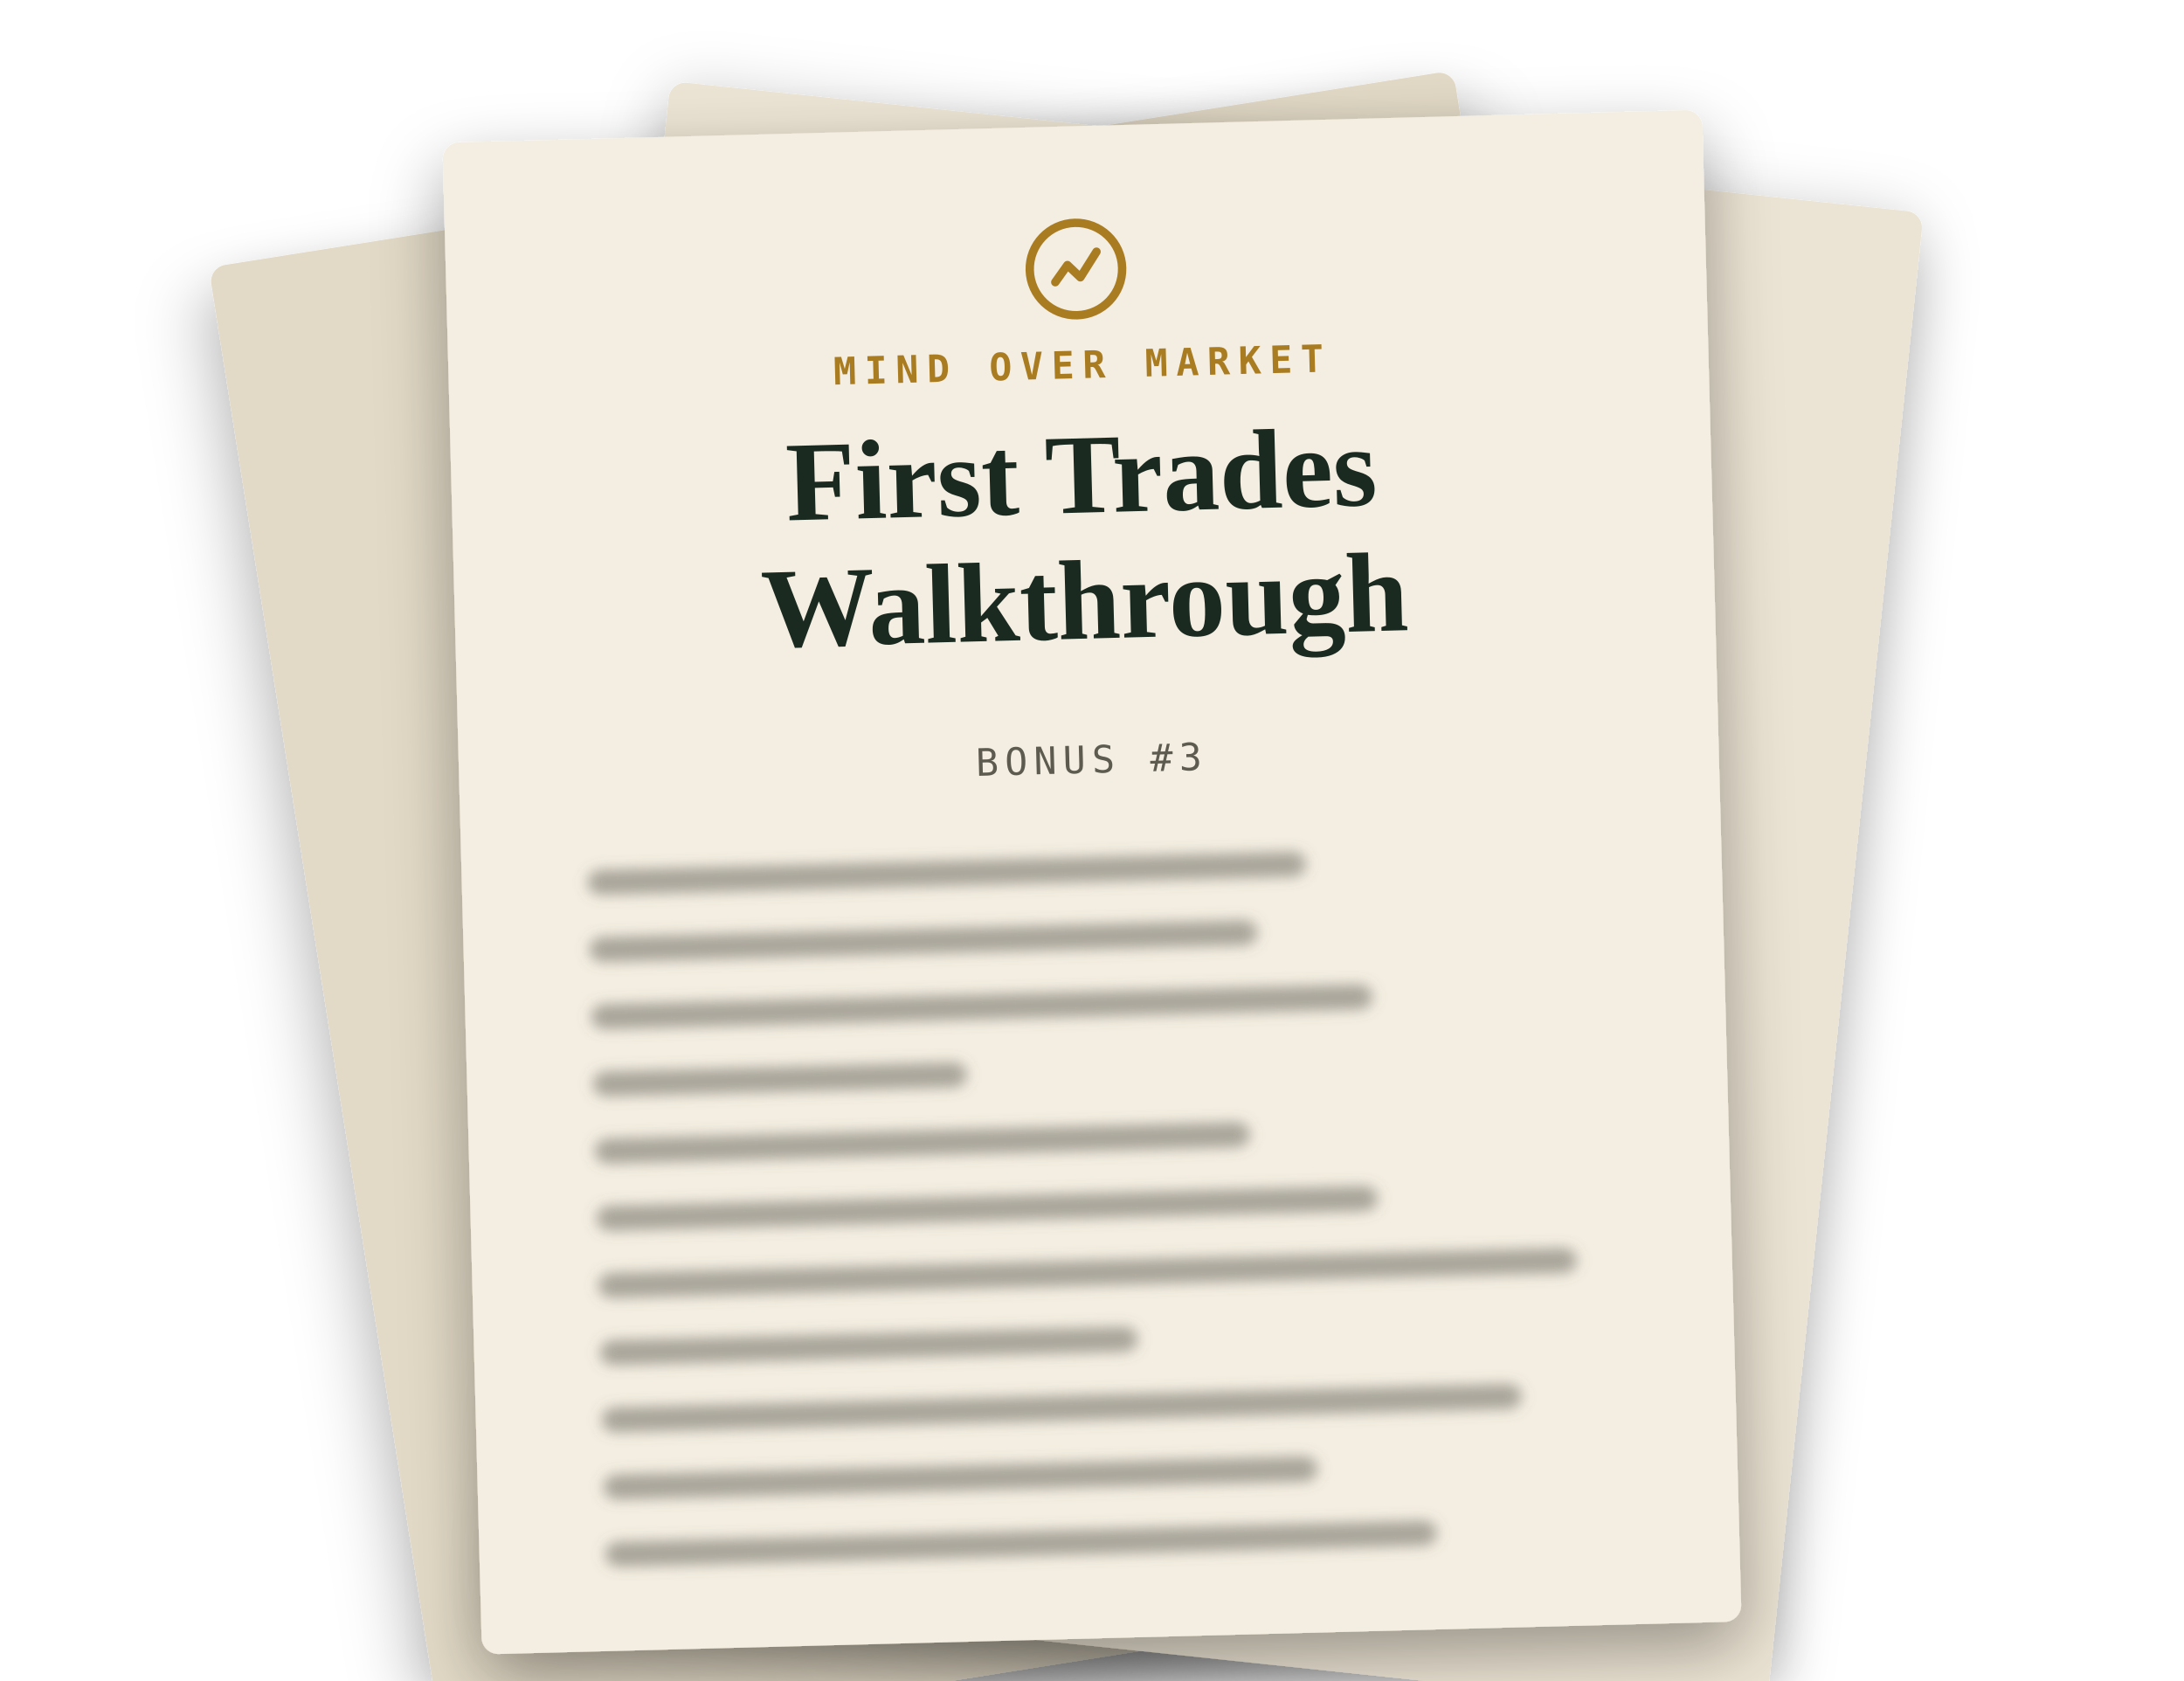
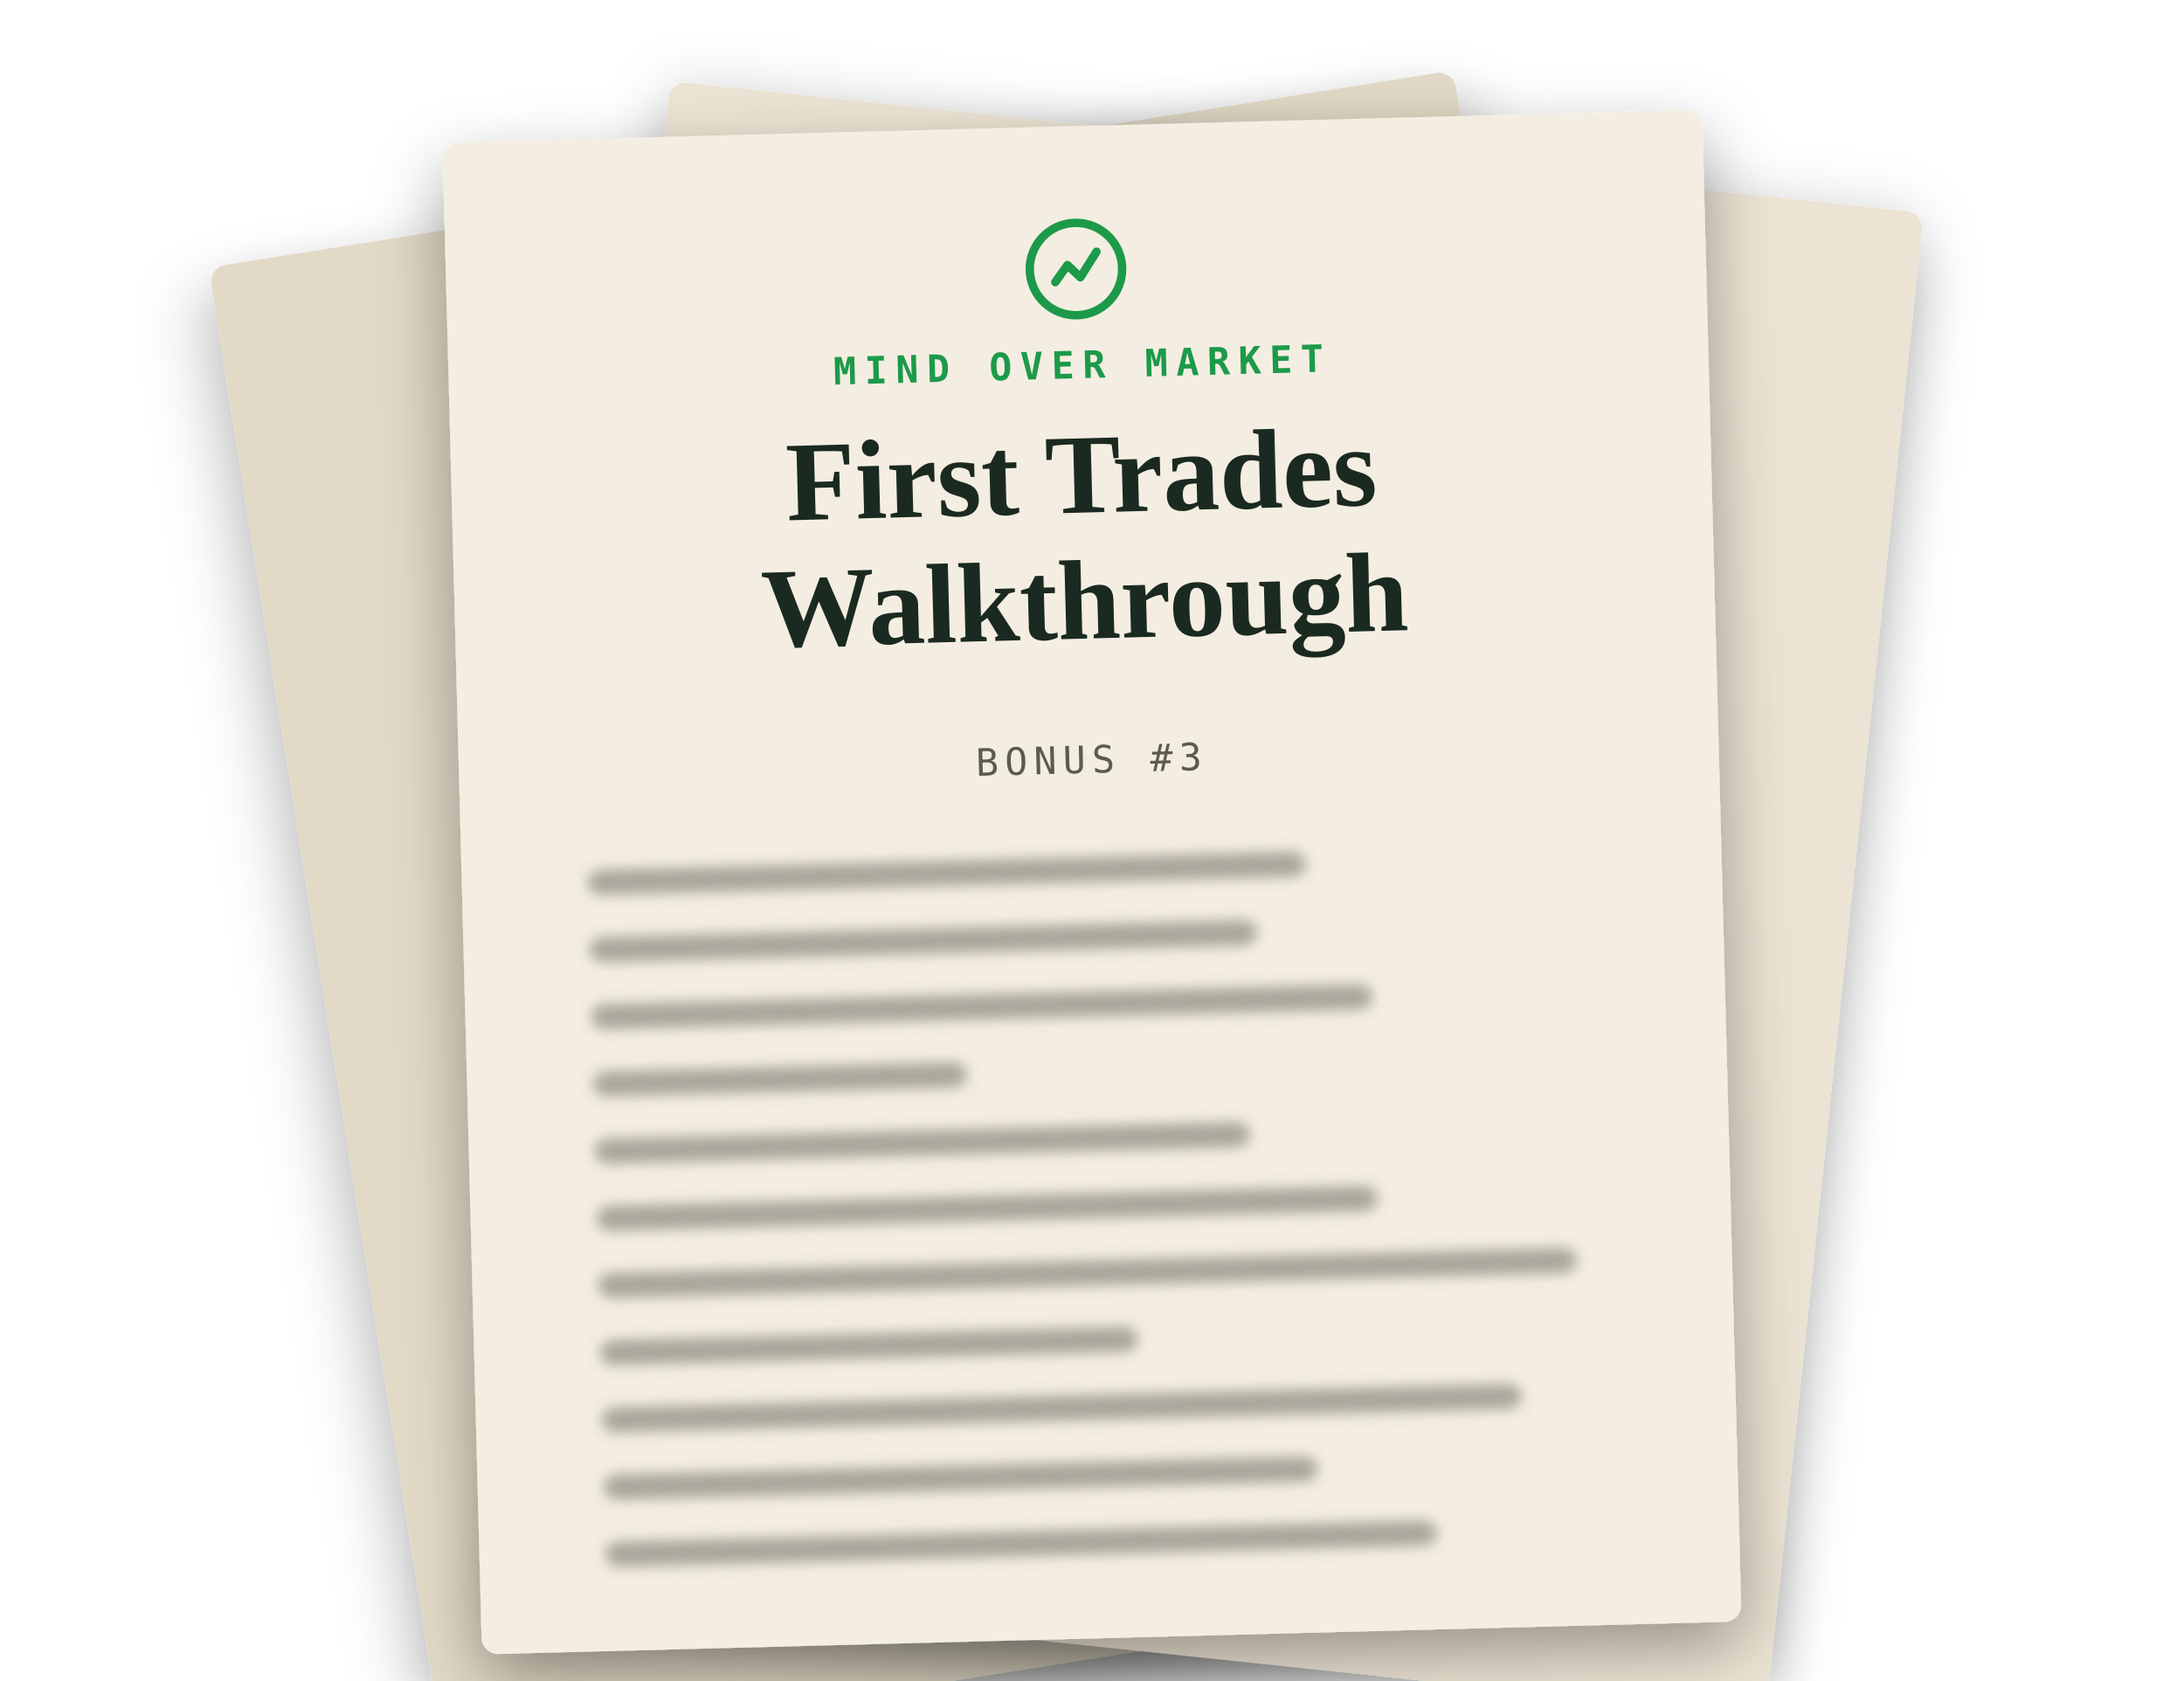
<svg xmlns="http://www.w3.org/2000/svg" viewBox="0 0 520 400">
  <defs>
    <filter id="sh" x="-20%" y="-20%" width="140%" height="140%">
      <feDropShadow dx="0" dy="6" stdDeviation="8" flood-color="#000" flood-opacity="0.35" />
    </filter>
    <filter id="blur">
      <feGaussianBlur stdDeviation="1.6" />
    </filter>
  </defs>
  <g transform="translate(226.0 218.0) rotate(-9)">
    <rect x="-150.0" y="-180.0" width="300" height="360" rx="4" fill="#e2d9c6" filter="url(#sh)" />
  </g>
  <g transform="translate(290.0 214.0) rotate(6)">
    <rect x="-150.0" y="-180.0" width="300" height="360" rx="4" fill="#ebe3d3" filter="url(#sh)" />
  </g>
  <g transform="translate(260.0 210.0) rotate(-1.5)">
    <rect x="-150.0" y="-180.0" width="300" height="360" rx="4" fill="#f4eee2" filter="url(#sh)" />
-     <circle cx="0" cy="-146.0" r="11" fill="none" stroke="#a97c22" stroke-width="2" />
-     <path d="M-5 -143.0 l3 -4 l3 3 l4 -6" fill="none" stroke="#a97c22" stroke-width="2" stroke-linecap="round" stroke-linejoin="round" />
-     <text x="0" y="-120.0" text-anchor="middle" fill="#a97c22" font-family="'JetBrains Mono', Menlo, monospace" font-size="9" font-weight="700" letter-spacing="2">MIND OVER MARKET</text>
+     <circle cx="0" cy="-146.0" r="11" fill="none" stroke="#1c9a4a" stroke-width="2" />
+     <path d="M-5 -143.0 l3 -4 l3 3 l4 -6" fill="none" stroke="#1c9a4a" stroke-width="2" stroke-linecap="round" stroke-linejoin="round" />
+     <text x="0" y="-120.0" text-anchor="middle" fill="#1c9a4a" font-family="'JetBrains Mono', Menlo, monospace" font-size="9" font-weight="700" letter-spacing="2">MIND OVER MARKET</text>
    <text x="0" y="-88.0" text-anchor="middle" fill="#1b2a20" font-family="Georgia, 'Times New Roman', serif" font-size="27" font-weight="700">First Trades</text>
    <text x="0" y="-58.0" text-anchor="middle" fill="#1b2a20" font-family="Georgia, 'Times New Roman', serif" font-size="27" font-weight="700">Walkthrough</text>
    <text x="0" y="-26.0" text-anchor="middle" fill="#5d5a50" font-family="'JetBrains Mono', Menlo, monospace" font-size="9" letter-spacing="1.5">BONUS #3</text>
    <g filter="url(#blur)">
      <rect x="-120.0" y="-6" width="171" height="6" rx="3" fill="#6d6a60" opacity="0.55" />
      <rect x="-120.0" y="10" width="159" height="6" rx="3" fill="#6d6a60" opacity="0.55" />
      <rect x="-120.0" y="26" width="186" height="6" rx="3" fill="#6d6a60" opacity="0.55" />
      <rect x="-120.0" y="42" width="89" height="6" rx="3" fill="#6d6a60" opacity="0.55" />
      <rect x="-120.0" y="58" width="156" height="6" rx="3" fill="#6d6a60" opacity="0.55" />
      <rect x="-120.0" y="74" width="186" height="6" rx="3" fill="#6d6a60" opacity="0.55" />
      <rect x="-120.0" y="90" width="233" height="6" rx="3" fill="#6d6a60" opacity="0.55" />
      <rect x="-120.0" y="106" width="128" height="6" rx="3" fill="#6d6a60" opacity="0.55" />
      <rect x="-120.0" y="122" width="219" height="6" rx="3" fill="#6d6a60" opacity="0.55" />
      <rect x="-120.0" y="138" width="170" height="6" rx="3" fill="#6d6a60" opacity="0.55" />
      <rect x="-120.0" y="154" width="198" height="6" rx="3" fill="#6d6a60" opacity="0.55" />
    </g>
  </g>
</svg>
